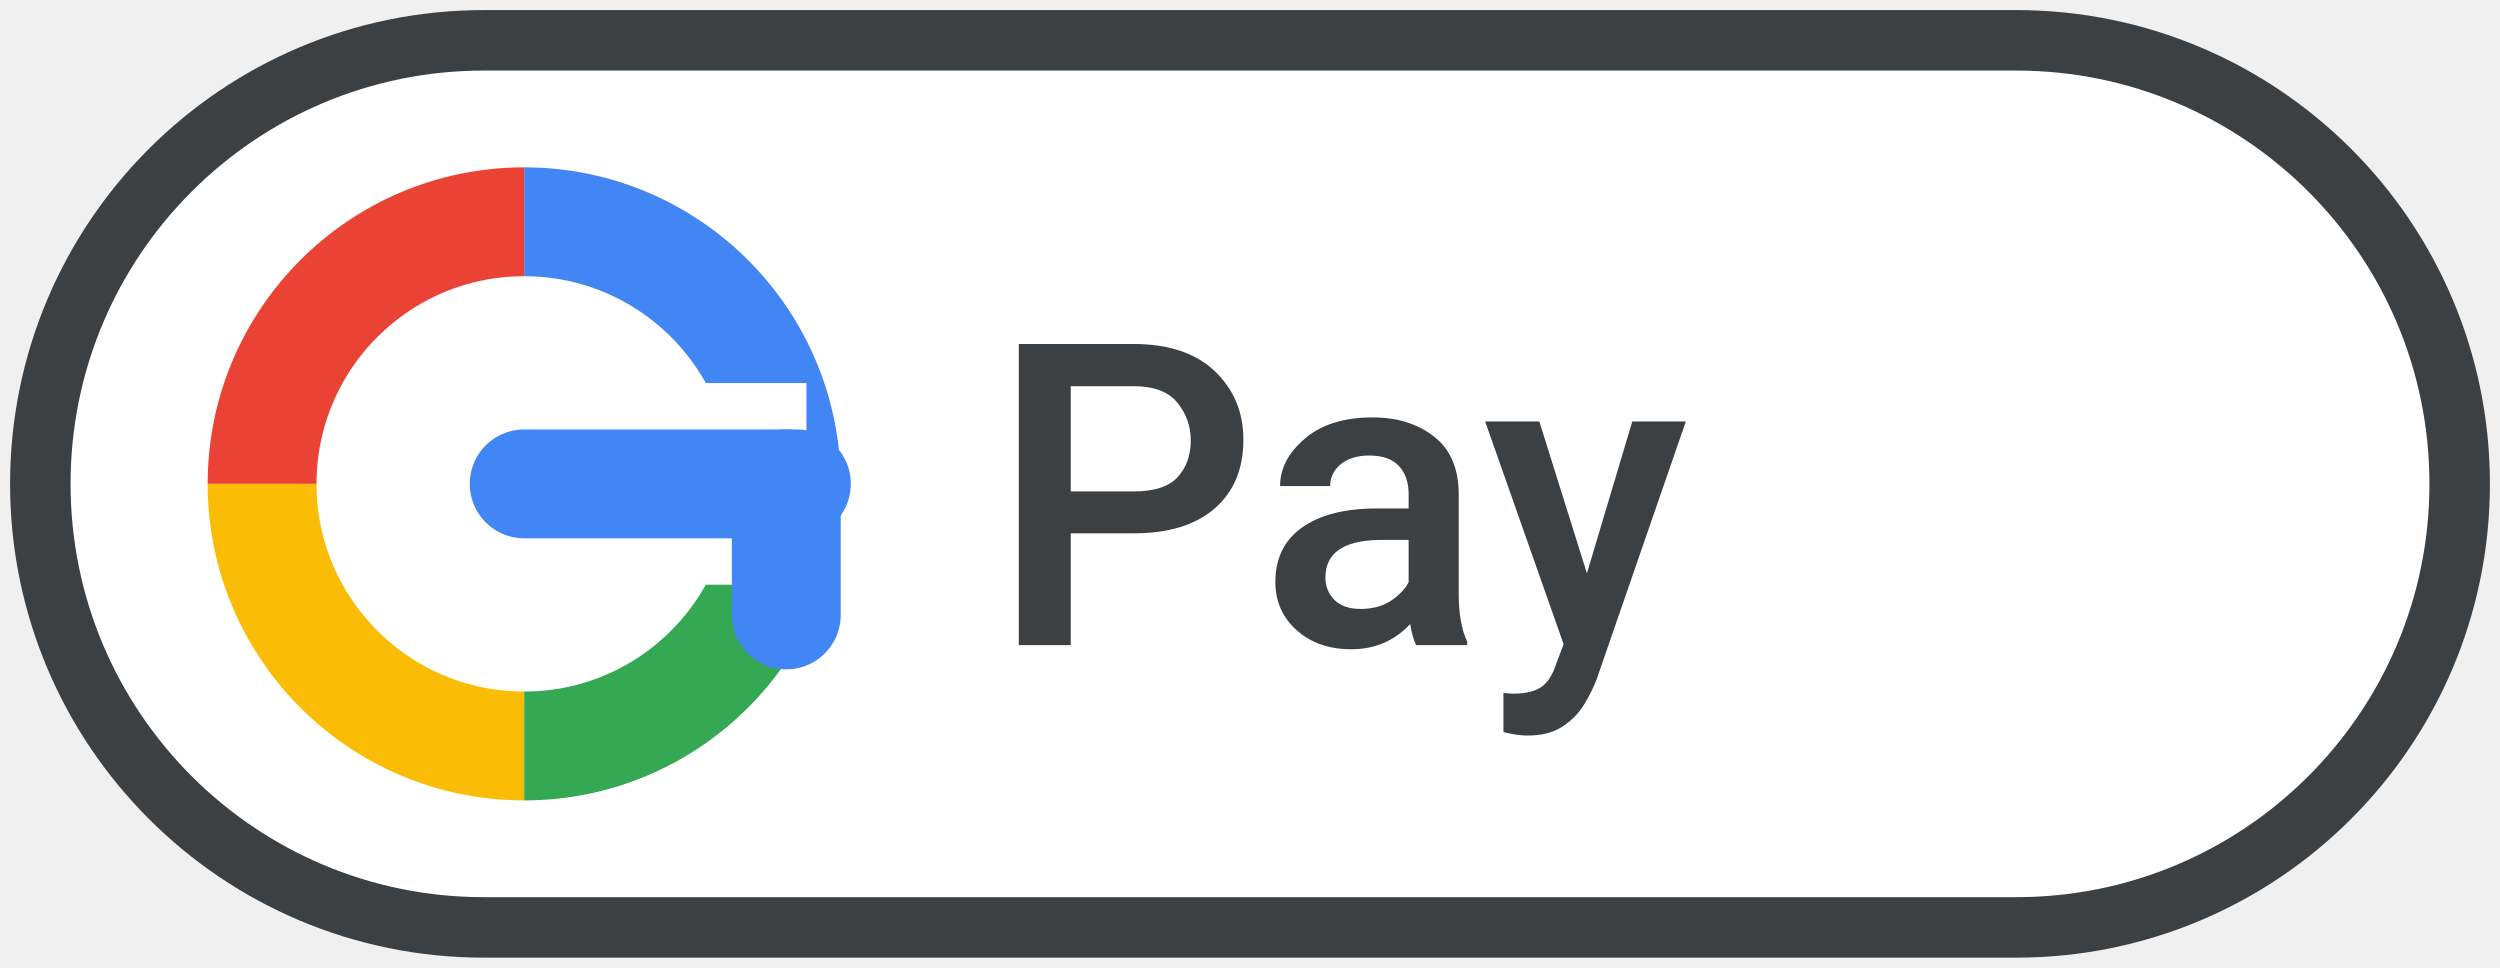
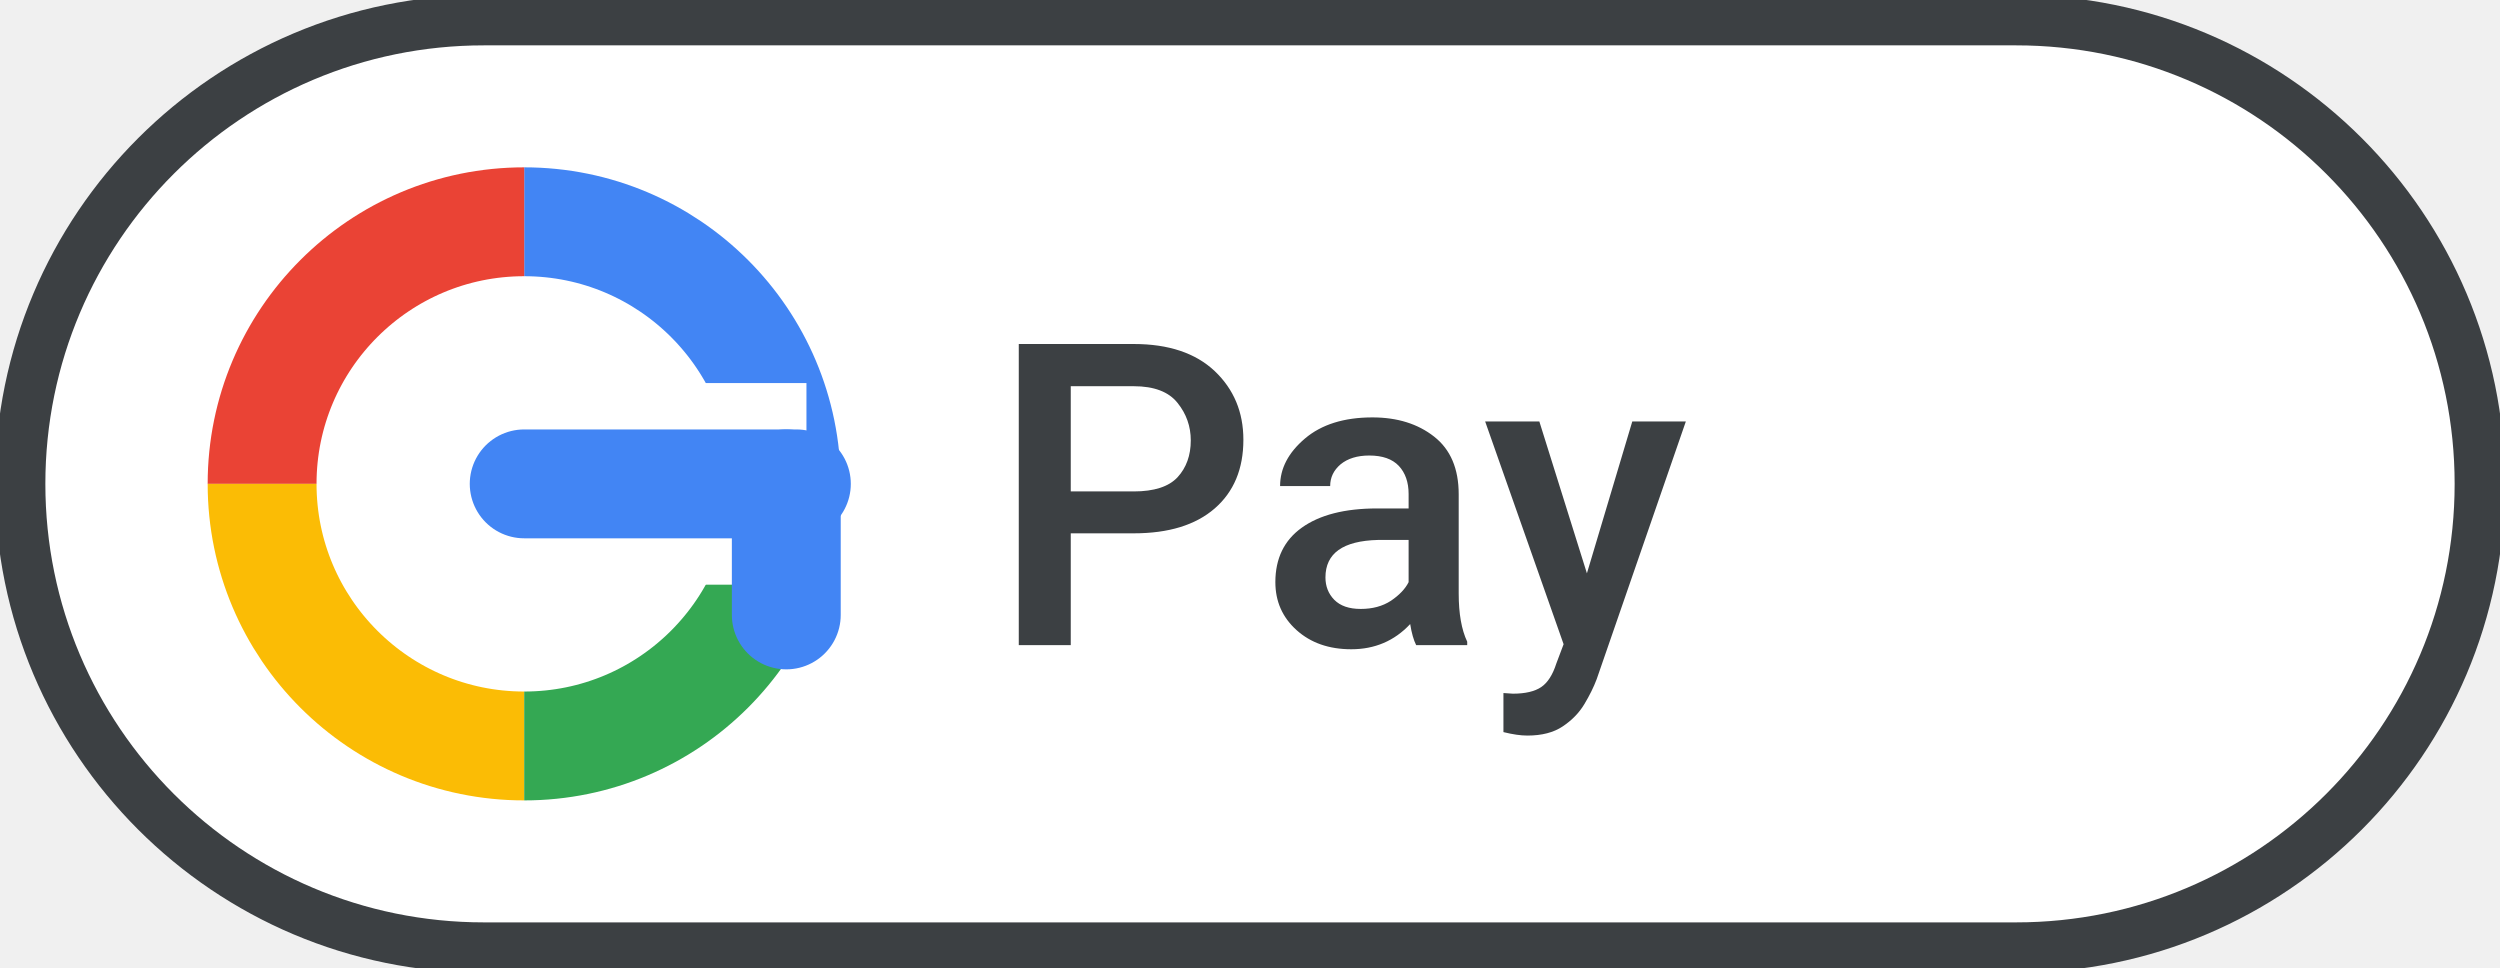
<svg xmlns="http://www.w3.org/2000/svg" viewBox="0 0 124 48">
-   <rect x="2" y="2" width="120" height="44" rx="22" fill="white" stroke="#3c4043" stroke-width="3" />
+   <rect x="1" y="1" width="122" height="46" rx="23" fill="white" stroke="#3c4043" stroke-width="2.5" />
  <g stroke-width="5.4" fill="none" stroke-linecap="butt" transform="translate(26,24)">
    <path d="M 13 0 A 13 13 0 0 0 0 -13" stroke="#4285F4" />
    <path d="M 0 -13 A 13 13 0 0 0 -13 0" stroke="#EA4335" />
    <path d="M -13 0 A 13 13 0 0 0 0 13" stroke="#FBBC05" />
    <path d="M 0 13 A 13 13 0 0 0 13 0" stroke="#34A853" />
  </g>
  <rect x="29" y="19" width="11" height="10" fill="white" />
  <g stroke="#4285F4" stroke-width="5.4" stroke-linecap="round" fill="none" transform="translate(26,24)">
    <line x1="0" y1="0" x2="13.5" y2="0" />
    <line x1="13" y1="0" x2="13" y2="6.5" />
  </g>
  <text x="49" y="32" font-family="Roboto,'Google Sans',Arial,sans-serif" font-weight="500" font-size="21" fill="#3c4043">Pay</text>
</svg>
